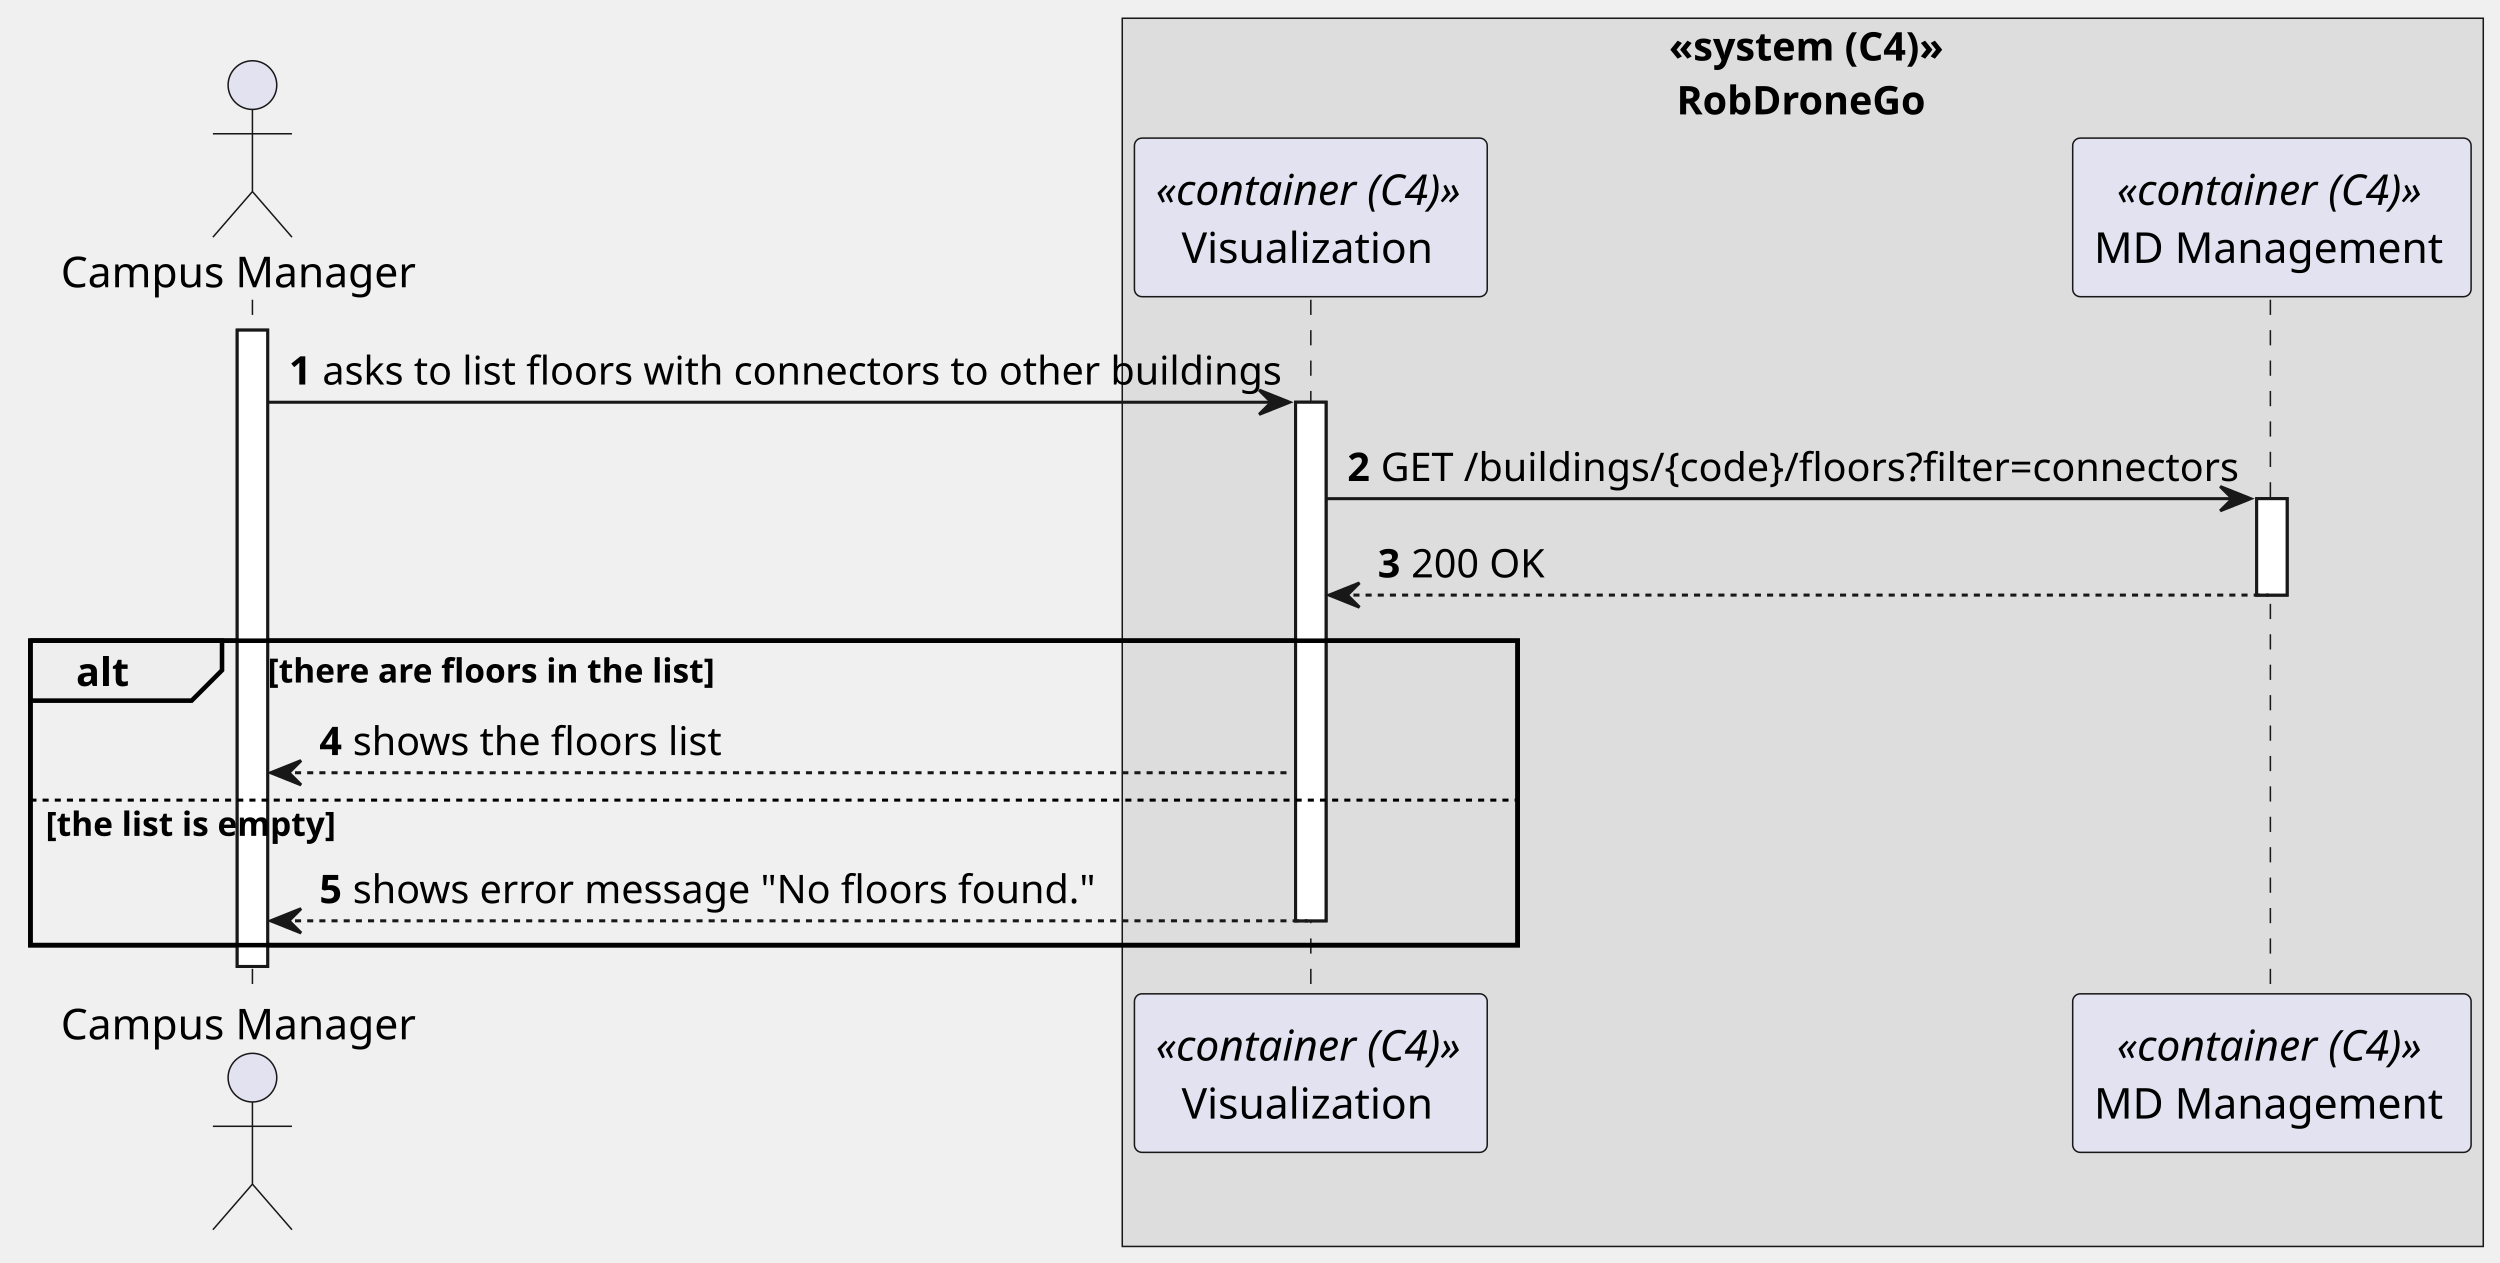
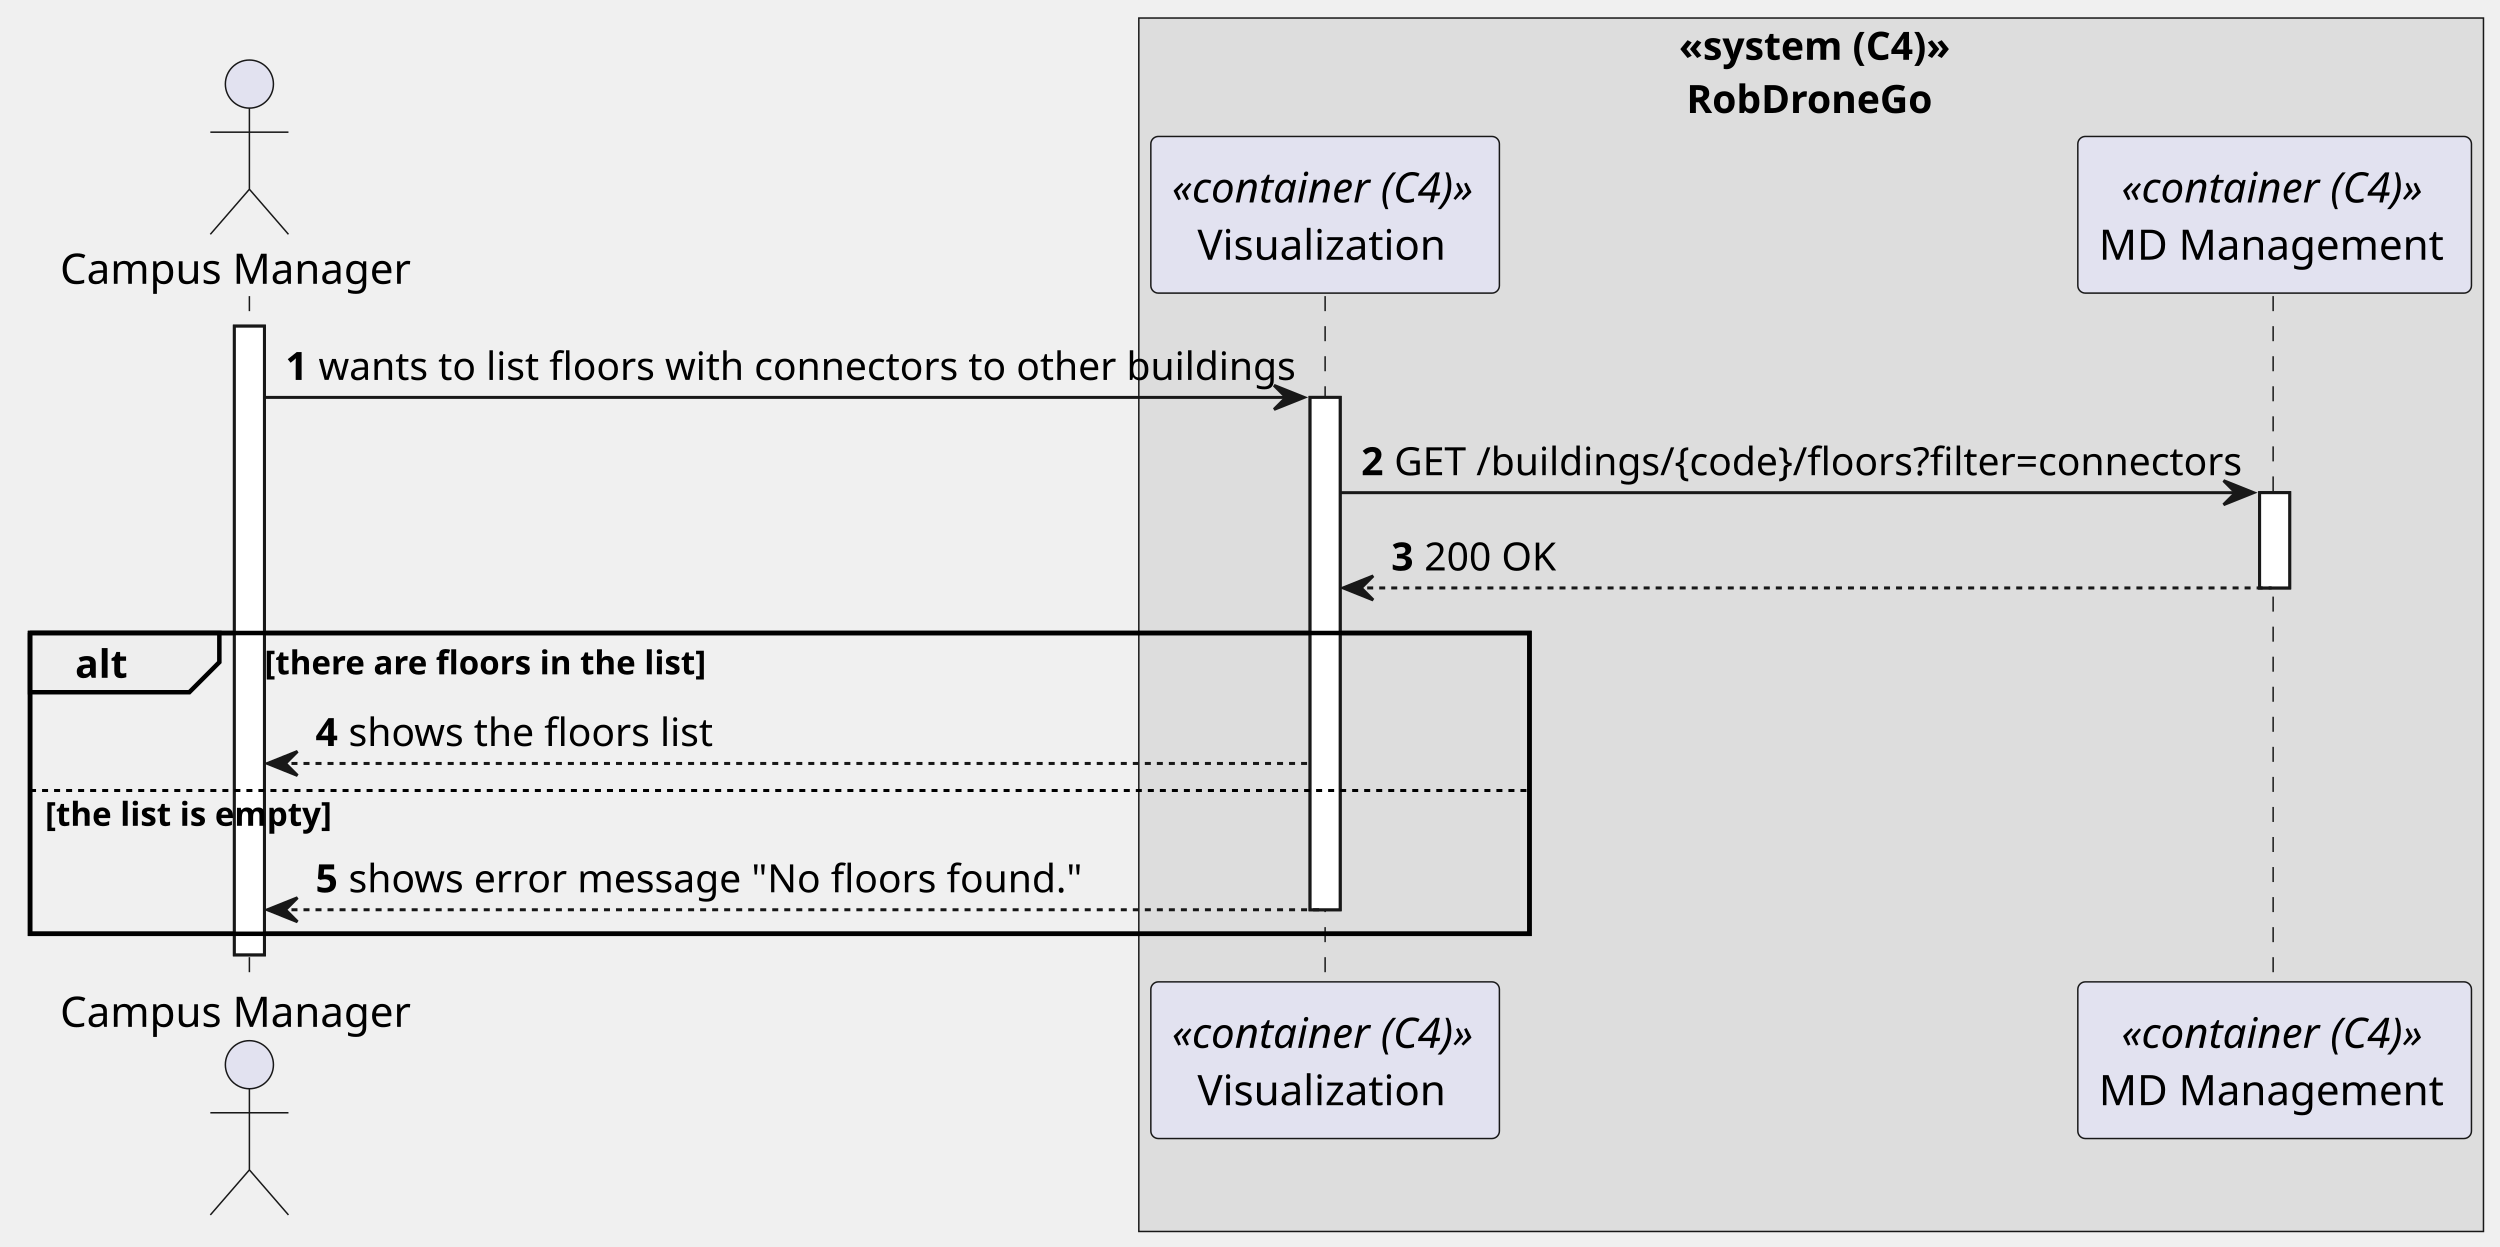
- <svg xmlns="http://www.w3.org/2000/svg" contentStyleType="text/css" height="415px" preserveAspectRatio="none" style="width:822px;height:415px;background:#FFFFFF;" version="1.1" viewBox="0 0 822 415" width="822px" zoomAndPan="magnify">
+ <svg xmlns="http://www.w3.org/2000/svg" contentStyleType="text/css" height="415px" preserveAspectRatio="none" style="width:832px;height:415px;background:#FFFFFF;" version="1.1" viewBox="0 0 832 415" width="832px" zoomAndPan="magnify">
  <defs />
  <g>
-     <rect fill="#DDDDDD" height="403.834" style="stroke:#181818;stroke-width:0.5;" width="447.5" x="369" y="6" />
-     <text fill="#000000" font-family="sans-serif" font-size="13" font-weight="bold" lengthAdjust="spacing" textLength="88" x="548.75" y="19.897">«system (C4)»</text>
-     <text fill="#000000" font-family="sans-serif" font-size="13" font-weight="bold" lengthAdjust="spacing" textLength="83" x="551.25" y="37.603">RobDroneGo</text>
+     <rect fill="#DDDDDD" height="403.834" style="stroke:#181818;stroke-width:0.5;" width="447.5" x="379" y="6" />
+     <text fill="#000000" font-family="sans-serif" font-size="13" font-weight="bold" lengthAdjust="spacing" textLength="88" x="558.75" y="19.897">«system (C4)»</text>
+     <text fill="#000000" font-family="sans-serif" font-size="13" font-weight="bold" lengthAdjust="spacing" textLength="83" x="561.25" y="37.603">RobDroneGo</text>
    <rect fill="#FFFFFF" height="209.218" style="stroke:#181818;stroke-width:1.0;" width="10" x="78" y="108.548" />
-     <rect fill="#FFFFFF" height="170.512" style="stroke:#181818;stroke-width:1.0;" width="10" x="426" y="132.254" />
-     <rect fill="#FFFFFF" height="31.706" style="stroke:#181818;stroke-width:1.0;" width="10" x="742" y="163.96" />
-     <rect fill="none" height="100.1" style="stroke:#000000;stroke-width:1.5;" width="489" x="10" y="210.666" />
+     <rect fill="#FFFFFF" height="170.512" style="stroke:#181818;stroke-width:1.0;" width="10" x="436" y="132.254" />
+     <rect fill="#FFFFFF" height="31.706" style="stroke:#181818;stroke-width:1.0;" width="10" x="752" y="163.96" />
+     <rect fill="none" height="100.1" style="stroke:#000000;stroke-width:1.5;" width="499" x="10" y="210.666" />
    <line style="stroke:#181818;stroke-width:0.5;stroke-dasharray:5.0,5.0;" x1="83" x2="83" y1="98.548" y2="327.766" />
-     <line style="stroke:#181818;stroke-width:0.5;stroke-dasharray:5.0,5.0;" x1="431" x2="431" y1="98.548" y2="327.766" />
-     <line style="stroke:#181818;stroke-width:0.5;stroke-dasharray:5.0,5.0;" x1="746.5" x2="746.5" y1="98.548" y2="327.766" />
+     <line style="stroke:#181818;stroke-width:0.5;stroke-dasharray:5.0,5.0;" x1="441" x2="441" y1="98.548" y2="327.766" />
+     <line style="stroke:#181818;stroke-width:0.5;stroke-dasharray:5.0,5.0;" x1="756.5" x2="756.5" y1="98.548" y2="327.766" />
    <text fill="#000000" font-family="sans-serif" font-size="14" lengthAdjust="spacing" textLength="120" x="20" y="94.446">Campus Manager</text>
    <ellipse cx="83" cy="27.98" fill="#E2E2F0" rx="8" ry="8" style="stroke:#181818;stroke-width:0.5;" />
    <path d="M83,35.98 L83,62.98 M70,43.98 L96,43.98 M83,62.98 L70,77.98 M83,62.98 L96,77.98 " fill="none" style="stroke:#181818;stroke-width:0.5;" />
    <text fill="#000000" font-family="sans-serif" font-size="14" lengthAdjust="spacing" textLength="120" x="20" y="341.732">Campus Manager</text>
    <ellipse cx="83" cy="354.334" fill="#E2E2F0" rx="8" ry="8" style="stroke:#181818;stroke-width:0.5;" />
    <path d="M83,362.334 L83,389.334 M70,370.334 L96,370.334 M83,389.334 L70,404.334 M83,389.334 L96,404.334 " fill="none" style="stroke:#181818;stroke-width:0.5;" />
-     <rect fill="#E2E2F0" height="52.136" rx="2.5" ry="2.5" style="stroke:#181818;stroke-width:0.5;" width="116" x="373" y="45.412" />
-     <text fill="#000000" font-family="sans-serif" font-size="14" font-style="italic" lengthAdjust="spacing" textLength="102" x="380" y="67.378">«container (C4)»</text>
-     <text fill="#000000" font-family="sans-serif" font-size="14" lengthAdjust="spacing" textLength="85" x="388.5" y="86.446">Visualization</text>
-     <rect fill="#E2E2F0" height="52.136" rx="2.5" ry="2.5" style="stroke:#181818;stroke-width:0.5;" width="116" x="373" y="326.766" />
-     <text fill="#000000" font-family="sans-serif" font-size="14" font-style="italic" lengthAdjust="spacing" textLength="102" x="380" y="348.732">«container (C4)»</text>
-     <text fill="#000000" font-family="sans-serif" font-size="14" lengthAdjust="spacing" textLength="85" x="388.5" y="367.8">Visualization</text>
-     <rect fill="#E2E2F0" height="52.136" rx="2.5" ry="2.5" style="stroke:#181818;stroke-width:0.5;" width="131" x="681.5" y="45.412" />
-     <text fill="#000000" font-family="sans-serif" font-size="14" font-style="italic" lengthAdjust="spacing" textLength="102" x="696" y="67.378">«container (C4)»</text>
-     <text fill="#000000" font-family="sans-serif" font-size="14" lengthAdjust="spacing" textLength="117" x="688.5" y="86.446">MD Management</text>
-     <rect fill="#E2E2F0" height="52.136" rx="2.5" ry="2.5" style="stroke:#181818;stroke-width:0.5;" width="131" x="681.5" y="326.766" />
-     <text fill="#000000" font-family="sans-serif" font-size="14" font-style="italic" lengthAdjust="spacing" textLength="102" x="696" y="348.732">«container (C4)»</text>
-     <text fill="#000000" font-family="sans-serif" font-size="14" lengthAdjust="spacing" textLength="117" x="688.5" y="367.8">MD Management</text>
+     <rect fill="#E2E2F0" height="52.136" rx="2.5" ry="2.5" style="stroke:#181818;stroke-width:0.5;" width="116" x="383" y="45.412" />
+     <text fill="#000000" font-family="sans-serif" font-size="14" font-style="italic" lengthAdjust="spacing" textLength="102" x="390" y="67.378">«container (C4)»</text>
+     <text fill="#000000" font-family="sans-serif" font-size="14" lengthAdjust="spacing" textLength="85" x="398.5" y="86.446">Visualization</text>
+     <rect fill="#E2E2F0" height="52.136" rx="2.5" ry="2.5" style="stroke:#181818;stroke-width:0.5;" width="116" x="383" y="326.766" />
+     <text fill="#000000" font-family="sans-serif" font-size="14" font-style="italic" lengthAdjust="spacing" textLength="102" x="390" y="348.732">«container (C4)»</text>
+     <text fill="#000000" font-family="sans-serif" font-size="14" lengthAdjust="spacing" textLength="85" x="398.5" y="367.8">Visualization</text>
+     <rect fill="#E2E2F0" height="52.136" rx="2.5" ry="2.5" style="stroke:#181818;stroke-width:0.5;" width="131" x="691.5" y="45.412" />
+     <text fill="#000000" font-family="sans-serif" font-size="14" font-style="italic" lengthAdjust="spacing" textLength="102" x="706" y="67.378">«container (C4)»</text>
+     <text fill="#000000" font-family="sans-serif" font-size="14" lengthAdjust="spacing" textLength="117" x="698.5" y="86.446">MD Management</text>
+     <rect fill="#E2E2F0" height="52.136" rx="2.5" ry="2.5" style="stroke:#181818;stroke-width:0.5;" width="131" x="691.5" y="326.766" />
+     <text fill="#000000" font-family="sans-serif" font-size="14" font-style="italic" lengthAdjust="spacing" textLength="102" x="706" y="348.732">«container (C4)»</text>
+     <text fill="#000000" font-family="sans-serif" font-size="14" lengthAdjust="spacing" textLength="117" x="698.5" y="367.8">MD Management</text>
    <rect fill="#FFFFFF" height="209.218" style="stroke:#181818;stroke-width:1.0;" width="10" x="78" y="108.548" />
-     <rect fill="#FFFFFF" height="170.512" style="stroke:#181818;stroke-width:1.0;" width="10" x="426" y="132.254" />
-     <rect fill="#FFFFFF" height="31.706" style="stroke:#181818;stroke-width:1.0;" width="10" x="742" y="163.96" />
-     <polygon fill="#181818" points="414,128.254,424,132.254,414,136.254,418,132.254" style="stroke:#181818;stroke-width:1.0;" />
-     <line style="stroke:#181818;stroke-width:1.0;" x1="88" x2="420" y1="132.254" y2="132.254" />
+     <rect fill="#FFFFFF" height="170.512" style="stroke:#181818;stroke-width:1.0;" width="10" x="436" y="132.254" />
+     <rect fill="#FFFFFF" height="31.706" style="stroke:#181818;stroke-width:1.0;" width="10" x="752" y="163.96" />
+     <polygon fill="#181818" points="424,128.254,434,132.254,424,136.254,428,132.254" style="stroke:#181818;stroke-width:1.0;" />
+     <line style="stroke:#181818;stroke-width:1.0;" x1="88" x2="430" y1="132.254" y2="132.254" />
    <text fill="#000000" font-family="sans-serif" font-size="13" font-weight="bold" lengthAdjust="spacing" textLength="7" x="95" y="126.445">1</text>
-     <text fill="#000000" font-family="sans-serif" font-size="13" lengthAdjust="spacing" textLength="308" x="106" y="126.445">asks to list floors with connectors to other buildings</text>
-     <polygon fill="#181818" points="730,159.96,740,163.96,730,167.96,734,163.96" style="stroke:#181818;stroke-width:1.0;" />
-     <line style="stroke:#181818;stroke-width:1.0;" x1="436" x2="736" y1="163.96" y2="163.96" />
-     <text fill="#000000" font-family="sans-serif" font-size="13" font-weight="bold" lengthAdjust="spacing" textLength="7" x="443" y="158.151">2</text>
-     <text fill="#000000" font-family="sans-serif" font-size="13" lengthAdjust="spacing" textLength="276" x="454" y="158.151">GET /buildings/{code}/floors?filter=connectors</text>
-     <polygon fill="#181818" points="447,191.666,437,195.666,447,199.666,443,195.666" style="stroke:#181818;stroke-width:1.0;" />
-     <line style="stroke:#181818;stroke-width:1.0;stroke-dasharray:2.0,2.0;" x1="441" x2="746" y1="195.666" y2="195.666" />
-     <text fill="#000000" font-family="sans-serif" font-size="13" font-weight="bold" lengthAdjust="spacing" textLength="7" x="453" y="189.857">3</text>
-     <text fill="#000000" font-family="sans-serif" font-size="13" lengthAdjust="spacing" textLength="42" x="464" y="189.857">200 OK</text>
+     <text fill="#000000" font-family="sans-serif" font-size="13" lengthAdjust="spacing" textLength="318" x="106" y="126.445">wants to list floors with connectors to other buildings</text>
+     <polygon fill="#181818" points="740,159.96,750,163.96,740,167.96,744,163.96" style="stroke:#181818;stroke-width:1.0;" />
+     <line style="stroke:#181818;stroke-width:1.0;" x1="446" x2="746" y1="163.96" y2="163.96" />
+     <text fill="#000000" font-family="sans-serif" font-size="13" font-weight="bold" lengthAdjust="spacing" textLength="7" x="453" y="158.151">2</text>
+     <text fill="#000000" font-family="sans-serif" font-size="13" lengthAdjust="spacing" textLength="276" x="464" y="158.151">GET /buildings/{code}/floors?filter=connectors</text>
+     <polygon fill="#181818" points="457,191.666,447,195.666,457,199.666,453,195.666" style="stroke:#181818;stroke-width:1.0;" />
+     <line style="stroke:#181818;stroke-width:1.0;stroke-dasharray:2.0,2.0;" x1="451" x2="756" y1="195.666" y2="195.666" />
+     <text fill="#000000" font-family="sans-serif" font-size="13" font-weight="bold" lengthAdjust="spacing" textLength="7" x="463" y="189.857">3</text>
+     <text fill="#000000" font-family="sans-serif" font-size="13" lengthAdjust="spacing" textLength="42" x="474" y="189.857">200 OK</text>
    <path d="M10,210.666 L73,210.666 L73,220.372 L63,230.372 L10,230.372 L10,210.666 " fill="#EEEEEE" style="stroke:#000000;stroke-width:1.5;" />
-     <rect fill="none" height="100.1" style="stroke:#000000;stroke-width:1.5;" width="489" x="10" y="210.666" />
+     <rect fill="none" height="100.1" style="stroke:#000000;stroke-width:1.5;" width="499" x="10" y="210.666" />
    <text fill="#000000" font-family="sans-serif" font-size="13" font-weight="bold" lengthAdjust="spacing" textLength="18" x="25" y="225.563">alt</text>
    <text fill="#000000" font-family="sans-serif" font-size="11" font-weight="bold" lengthAdjust="spacing" textLength="149" x="88" y="224.425">[there are floors in the list]</text>
    <polygon fill="#181818" points="99,250.078,89,254.078,99,258.078,95,254.078" style="stroke:#181818;stroke-width:1.0;" />
-     <line style="stroke:#181818;stroke-width:1.0;stroke-dasharray:2.0,2.0;" x1="93" x2="425" y1="254.078" y2="254.078" />
+     <line style="stroke:#181818;stroke-width:1.0;stroke-dasharray:2.0,2.0;" x1="93" x2="435" y1="254.078" y2="254.078" />
    <text fill="#000000" font-family="sans-serif" font-size="13" font-weight="bold" lengthAdjust="spacing" textLength="7" x="105" y="248.269">4</text>
    <text fill="#000000" font-family="sans-serif" font-size="13" lengthAdjust="spacing" textLength="118" x="116" y="248.269">shows the floors list</text>
-     <line style="stroke:#000000;stroke-width:1.0;stroke-dasharray:2.0,2.0;" x1="10" x2="499" y1="263.078" y2="263.078" />
+     <line style="stroke:#000000;stroke-width:1.0;stroke-dasharray:2.0,2.0;" x1="10" x2="509" y1="263.078" y2="263.078" />
    <text fill="#000000" font-family="sans-serif" font-size="11" font-weight="bold" lengthAdjust="spacing" textLength="96" x="15" y="274.837">[the list is empty]</text>
    <polygon fill="#181818" points="99,298.766,89,302.766,99,306.766,95,302.766" style="stroke:#181818;stroke-width:1.0;" />
-     <line style="stroke:#181818;stroke-width:1.0;stroke-dasharray:2.0,2.0;" x1="93" x2="430" y1="302.766" y2="302.766" />
+     <line style="stroke:#181818;stroke-width:1.0;stroke-dasharray:2.0,2.0;" x1="93" x2="440" y1="302.766" y2="302.766" />
    <text fill="#000000" font-family="sans-serif" font-size="13" font-weight="bold" lengthAdjust="spacing" textLength="7" x="105" y="296.957">5</text>
    <text fill="#000000" font-family="sans-serif" font-size="13" lengthAdjust="spacing" textLength="237" x="116" y="296.957">shows error message "No floors found."</text>
  </g>
</svg>
